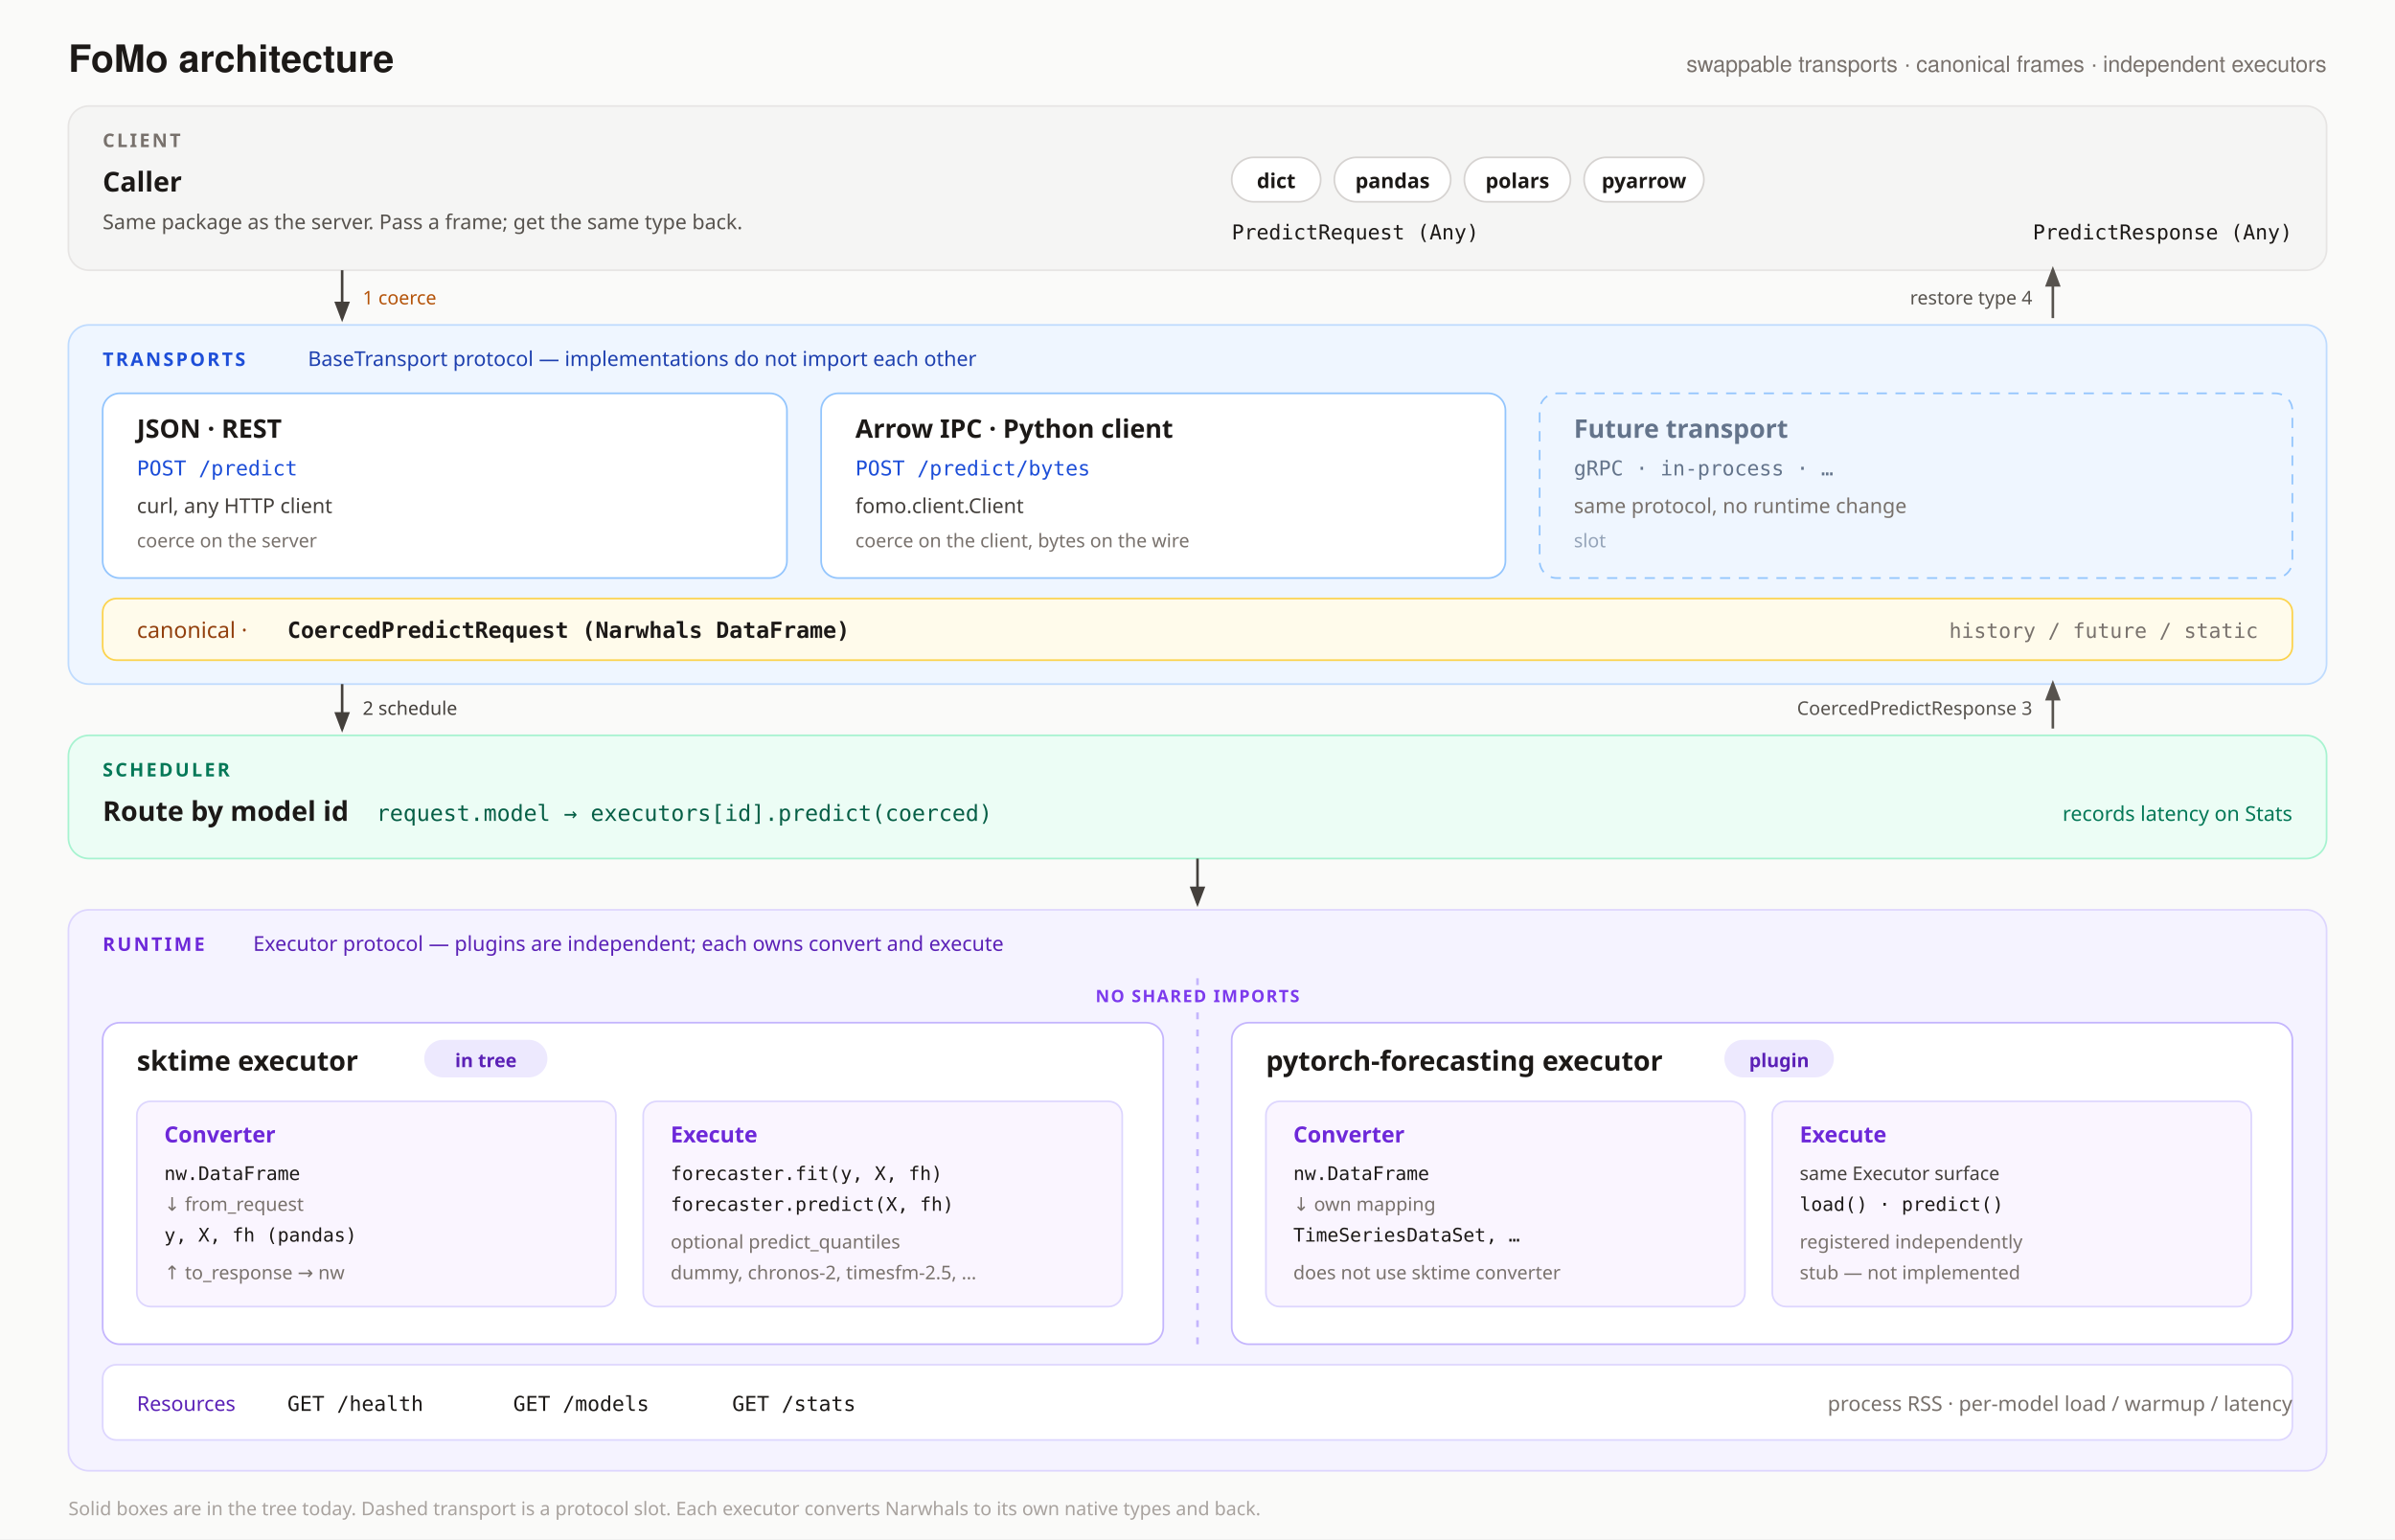
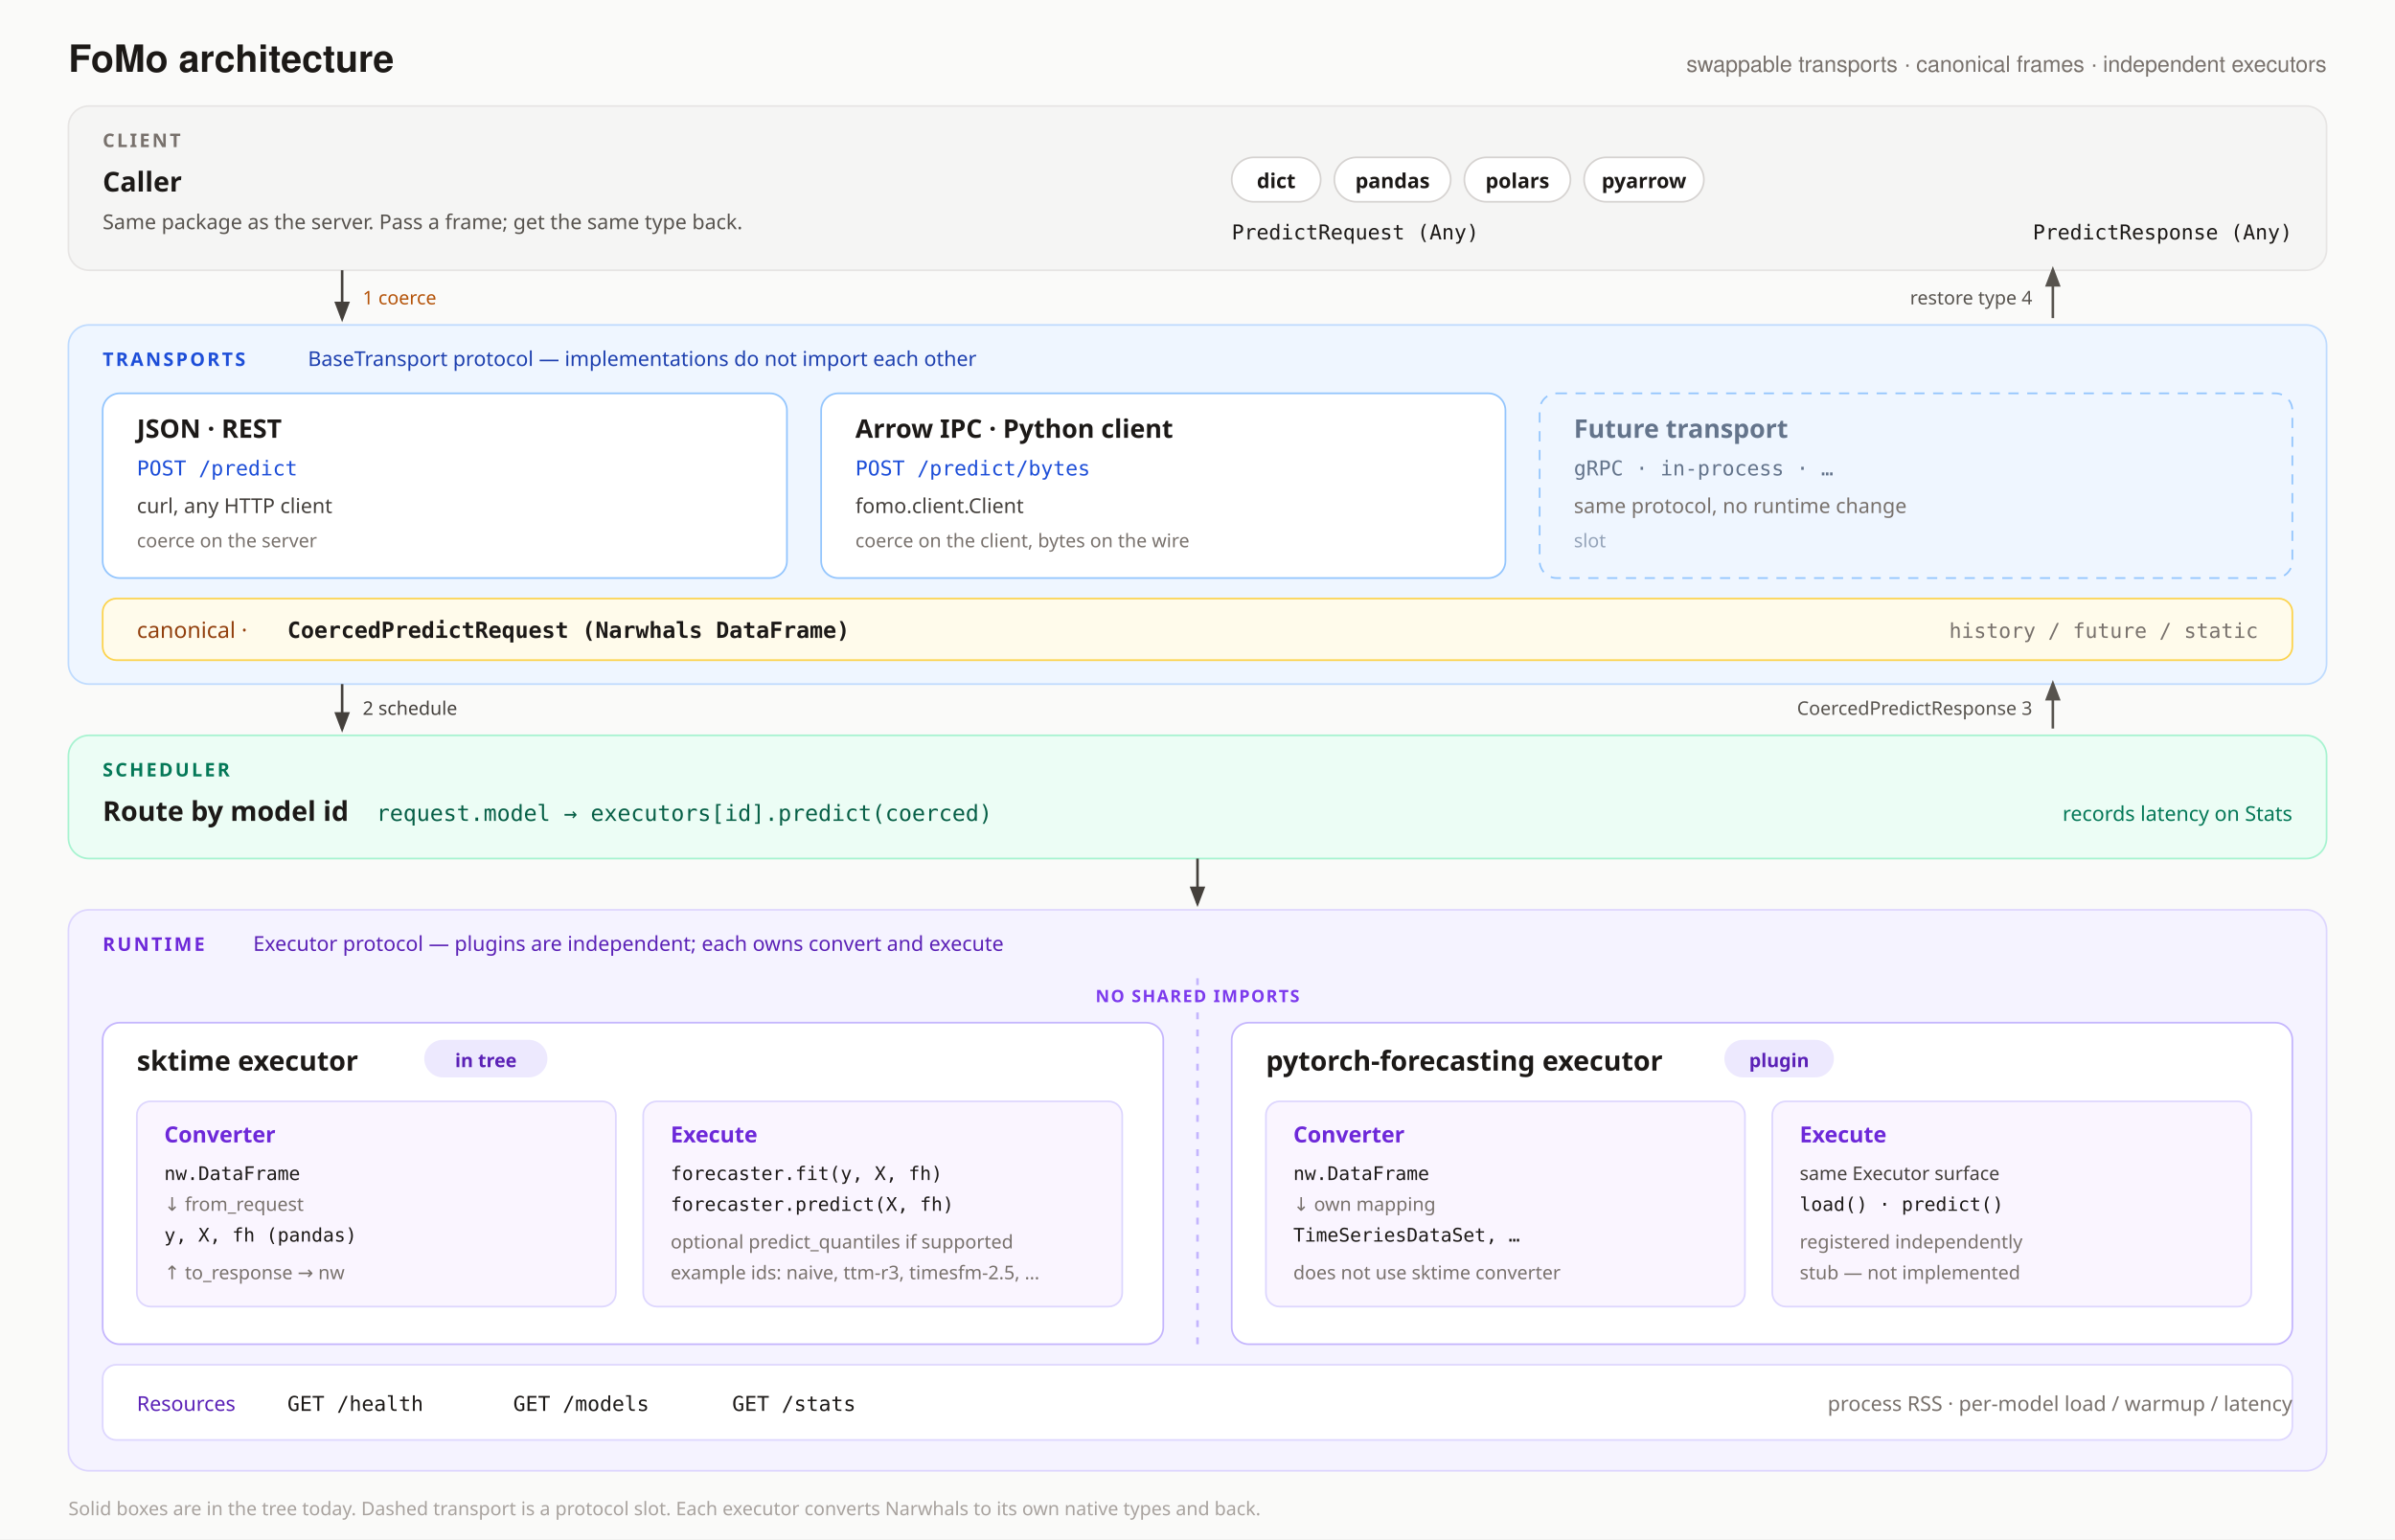
<svg xmlns="http://www.w3.org/2000/svg" viewBox="0 0 1400 900" width="1400" height="900" role="img" aria-labelledby="title desc">
  <defs>
    <marker id="arrow" viewBox="0 0 10 10" refX="8" refY="5" markerWidth="8" markerHeight="8" orient="auto-start-reverse">
      <path d="M 0 1.2 L 10 5 L 0 8.8 Z" fill="#44403C" />
    </marker>
    <marker id="arrow-accent" viewBox="0 0 10 10" refX="8" refY="5" markerWidth="8" markerHeight="8" orient="auto-start-reverse">
      <path d="M 0 1.2 L 10 5 L 0 8.8 Z" fill="#B45309" />
    </marker>
    <marker id="arrow-back" viewBox="0 0 10 10" refX="8" refY="5" markerWidth="8" markerHeight="8" orient="auto-start-reverse">
      <path d="M 0 1.2 L 10 5 L 0 8.8 Z" fill="#57534E" />
    </marker>
  </defs>
  <rect width="1400" height="900" fill="#FAFAF9" />
  <text x="40" y="42" font-family="ui-sans-serif, system-ui, -apple-system, Segoe UI, Helvetica, Arial, sans-serif" font-size="22" font-weight="700" fill="#1C1917">FoMo architecture</text>
  <text x="1360" y="42" text-anchor="end" font-family="ui-sans-serif, system-ui, -apple-system, Segoe UI, Helvetica, Arial, sans-serif" font-size="13" fill="#78716C">swappable transports · canonical frames · independent executors</text>
  <rect x="40" y="62" width="1320" height="96" rx="12" fill="#F5F5F4" stroke="#E7E5E4" />
  <text x="60" y="86" font-family="ui-sans-serif, system-ui, sans-serif" font-size="11" font-weight="600" letter-spacing="0.12em" fill="#78716C">CLIENT</text>
  <text x="60" y="112" font-family="ui-sans-serif, system-ui, sans-serif" font-size="16" font-weight="650" fill="#1C1917">Caller</text>
  <text x="60" y="134" font-family="ui-sans-serif, system-ui, sans-serif" font-size="12" fill="#57534E">Same package as the server. Pass a frame; get the same type back.</text>
  <g font-family="ui-sans-serif, system-ui, sans-serif" font-size="12" font-weight="550">
    <rect x="720" y="92" width="52" height="26" rx="13" fill="#FFFFFF" stroke="#D6D3D1" />
    <text x="746" y="110" text-anchor="middle" fill="#1C1917">dict</text>
    <rect x="780" y="92" width="68" height="26" rx="13" fill="#FFFFFF" stroke="#D6D3D1" />
    <text x="814" y="110" text-anchor="middle" fill="#1C1917">pandas</text>
    <rect x="856" y="92" width="62" height="26" rx="13" fill="#FFFFFF" stroke="#D6D3D1" />
    <text x="887" y="110" text-anchor="middle" fill="#1C1917">polars</text>
    <rect x="926" y="92" width="70" height="26" rx="13" fill="#FFFFFF" stroke="#D6D3D1" />
    <text x="961" y="110" text-anchor="middle" fill="#1C1917">pyarrow</text>
  </g>
  <text x="720" y="140" font-family="ui-monospace, SFMono-Regular, Menlo, Consolas, monospace" font-size="12" fill="#1C1917">PredictRequest (Any)</text>
  <text x="1340" y="140" text-anchor="end" font-family="ui-monospace, SFMono-Regular, Menlo, Consolas, monospace" font-size="12" fill="#1C1917">PredictResponse (Any)</text>
  <line x1="200" y1="158" x2="200" y2="186" stroke="#44403C" stroke-width="1.5" marker-end="url(#arrow)" />
  <text x="212" y="178" font-family="ui-sans-serif, system-ui, sans-serif" font-size="11" fill="#B45309">1  coerce</text>
  <line x1="1200" y1="186" x2="1200" y2="158" stroke="#57534E" stroke-width="1.5" marker-end="url(#arrow-back)" />
  <text x="1188" y="178" text-anchor="end" font-family="ui-sans-serif, system-ui, sans-serif" font-size="11" fill="#57534E">restore type  4</text>
  <rect x="40" y="190" width="1320" height="210" rx="12" fill="#EFF6FF" stroke="#BFDBFE" />
  <text x="60" y="214" font-family="ui-sans-serif, system-ui, sans-serif" font-size="11" font-weight="600" letter-spacing="0.12em" fill="#1D4ED8">TRANSPORTS</text>
  <text x="180" y="214" font-family="ui-sans-serif, system-ui, sans-serif" font-size="12" fill="#1E40AF">BaseTransport protocol — implementations do not import each other</text>
  <rect x="60" y="230" width="400" height="108" rx="10" fill="#FFFFFF" stroke="#93C5FD" />
  <text x="80" y="256" font-family="ui-sans-serif, system-ui, sans-serif" font-size="15" font-weight="650" fill="#1C1917">JSON  ·  REST</text>
  <text x="80" y="278" font-family="ui-monospace, SFMono-Regular, Menlo, Consolas, monospace" font-size="12" fill="#1D4ED8">POST /predict</text>
  <text x="80" y="300" font-family="ui-sans-serif, system-ui, sans-serif" font-size="12" fill="#44403C">curl, any HTTP client</text>
  <text x="80" y="320" font-family="ui-sans-serif, system-ui, sans-serif" font-size="11" fill="#78716C">coerce on the server</text>
  <rect x="480" y="230" width="400" height="108" rx="10" fill="#FFFFFF" stroke="#93C5FD" />
  <text x="500" y="256" font-family="ui-sans-serif, system-ui, sans-serif" font-size="15" font-weight="650" fill="#1C1917">Arrow IPC  ·  Python client</text>
  <text x="500" y="278" font-family="ui-monospace, SFMono-Regular, Menlo, Consolas, monospace" font-size="12" fill="#1D4ED8">POST /predict/bytes</text>
  <text x="500" y="300" font-family="ui-sans-serif, system-ui, sans-serif" font-size="12" fill="#44403C">fomo.client.Client</text>
  <text x="500" y="320" font-family="ui-sans-serif, system-ui, sans-serif" font-size="11" fill="#78716C">coerce on the client, bytes on the wire</text>
  <rect x="900" y="230" width="440" height="108" rx="10" fill="none" stroke="#93C5FD" stroke-dasharray="6 5" />
  <text x="920" y="256" font-family="ui-sans-serif, system-ui, sans-serif" font-size="15" font-weight="650" fill="#64748B">Future transport</text>
  <text x="920" y="278" font-family="ui-monospace, SFMono-Regular, Menlo, Consolas, monospace" font-size="12" fill="#64748B">gRPC  ·  in-process  ·  …</text>
  <text x="920" y="300" font-family="ui-sans-serif, system-ui, sans-serif" font-size="12" fill="#78716C">same protocol, no runtime change</text>
  <text x="920" y="320" font-family="ui-sans-serif, system-ui, sans-serif" font-size="11" fill="#94A3B8">slot</text>
  <rect x="60" y="350" width="1280" height="36" rx="8" fill="#FFFBEB" stroke="#FCD34D" />
  <text x="80" y="373" font-family="ui-sans-serif, system-ui, sans-serif" font-size="13" fill="#92400E">canonical  ·</text>
  <text x="168" y="373" font-family="ui-monospace, SFMono-Regular, Menlo, Consolas, monospace" font-size="13" font-weight="600" fill="#1C1917">CoercedPredictRequest  (Narwhals DataFrame)</text>
  <text x="1320" y="373" text-anchor="end" font-family="ui-monospace, SFMono-Regular, Menlo, Consolas, monospace" font-size="12" fill="#78716C">history / future / static</text>
  <line x1="200" y1="400" x2="200" y2="426" stroke="#44403C" stroke-width="1.5" marker-end="url(#arrow)" />
  <text x="212" y="418" font-family="ui-sans-serif, system-ui, sans-serif" font-size="11" fill="#44403C">2  schedule</text>
  <line x1="1200" y1="426" x2="1200" y2="400" stroke="#57534E" stroke-width="1.5" marker-end="url(#arrow-back)" />
  <text x="1188" y="418" text-anchor="end" font-family="ui-sans-serif, system-ui, sans-serif" font-size="11" fill="#57534E">CoercedPredictResponse  3</text>
  <rect x="40" y="430" width="1320" height="72" rx="12" fill="#ECFDF5" stroke="#A7F3D0" />
  <text x="60" y="454" font-family="ui-sans-serif, system-ui, sans-serif" font-size="11" font-weight="600" letter-spacing="0.12em" fill="#047857">SCHEDULER</text>
  <text x="60" y="480" font-family="ui-sans-serif, system-ui, sans-serif" font-size="16" font-weight="650" fill="#1C1917">Route by model id</text>
  <text x="220" y="480" font-family="ui-monospace, SFMono-Regular, Menlo, Consolas, monospace" font-size="13" fill="#065F46">request.model  →  executors[id].predict(coerced)</text>
  <text x="1340" y="480" text-anchor="end" font-family="ui-sans-serif, system-ui, sans-serif" font-size="12" fill="#047857">records latency on Stats</text>
  <line x1="700" y1="502" x2="700" y2="528" stroke="#44403C" stroke-width="1.5" marker-end="url(#arrow)" />
  <rect x="40" y="532" width="1320" height="328" rx="12" fill="#F5F3FF" stroke="#DDD6FE" />
  <text x="60" y="556" font-family="ui-sans-serif, system-ui, sans-serif" font-size="11" font-weight="600" letter-spacing="0.12em" fill="#6D28D9">RUNTIME</text>
  <text x="148" y="556" font-family="ui-sans-serif, system-ui, sans-serif" font-size="12" fill="#5B21B6">Executor protocol — plugins are independent; each owns convert and execute</text>
  <line x1="700" y1="572" x2="700" y2="792" stroke="#C4B5FD" stroke-width="1.5" stroke-dasharray="4 6" />
  <text x="700" y="586" text-anchor="middle" font-family="ui-sans-serif, system-ui, sans-serif" font-size="10" font-weight="600" letter-spacing="0.08em" fill="#7C3AED">NO SHARED IMPORTS</text>
  <rect x="60" y="598" width="620" height="188" rx="10" fill="#FFFFFF" stroke="#C4B5FD" />
  <text x="80" y="626" font-family="ui-sans-serif, system-ui, sans-serif" font-size="16" font-weight="650" fill="#1C1917">sktime executor</text>
  <rect x="248" y="608" width="72" height="22" rx="11" fill="#EDE9FE" />
  <text x="284" y="624" text-anchor="middle" font-family="ui-sans-serif, system-ui, sans-serif" font-size="11" font-weight="600" fill="#5B21B6">in tree</text>
  <rect x="80" y="644" width="280" height="120" rx="8" fill="#FAF5FF" stroke="#DDD6FE" />
  <text x="96" y="668" font-family="ui-sans-serif, system-ui, sans-serif" font-size="13" font-weight="650" fill="#6D28D9">Converter</text>
  <text x="96" y="690" font-family="ui-monospace, SFMono-Regular, Menlo, Consolas, monospace" font-size="11" fill="#1C1917">nw.DataFrame</text>
  <text x="96" y="708" font-family="ui-sans-serif, system-ui, sans-serif" font-size="11" fill="#78716C">↓  from_request</text>
  <text x="96" y="726" font-family="ui-monospace, SFMono-Regular, Menlo, Consolas, monospace" font-size="11" fill="#1C1917">y, X, fh  (pandas)</text>
  <text x="96" y="748" font-family="ui-sans-serif, system-ui, sans-serif" font-size="11" fill="#78716C">↑  to_response  →  nw</text>
  <rect x="376" y="644" width="280" height="120" rx="8" fill="#FAF5FF" stroke="#DDD6FE" />
  <text x="392" y="668" font-family="ui-sans-serif, system-ui, sans-serif" font-size="13" font-weight="650" fill="#6D28D9">Execute</text>
  <text x="392" y="690" font-family="ui-monospace, SFMono-Regular, Menlo, Consolas, monospace" font-size="11" fill="#1C1917">forecaster.fit(y, X, fh)</text>
  <text x="392" y="708" font-family="ui-monospace, SFMono-Regular, Menlo, Consolas, monospace" font-size="11" fill="#1C1917">forecaster.predict(X, fh)</text>
-   <text x="392" y="730" font-family="ui-sans-serif, system-ui, sans-serif" font-size="11" fill="#78716C">optional predict_quantiles</text>
-   <text x="392" y="748" font-family="ui-sans-serif, system-ui, sans-serif" font-size="11" fill="#78716C">dummy, chronos-2, timesfm-2.5, …</text>
+   <text x="392" y="730" font-family="ui-sans-serif, system-ui, sans-serif" font-size="11" fill="#78716C">optional predict_quantiles if supported</text>
+   <text x="392" y="748" font-family="ui-sans-serif, system-ui, sans-serif" font-size="11" fill="#78716C">example ids: naive, ttm-r3, timesfm-2.5, …</text>
  <rect x="720" y="598" width="620" height="188" rx="10" fill="#FFFFFF" stroke="#C4B5FD" />
  <text x="740" y="626" font-family="ui-sans-serif, system-ui, sans-serif" font-size="16" font-weight="650" fill="#1C1917">pytorch-forecasting executor</text>
  <rect x="1008" y="608" width="64" height="22" rx="11" fill="#EDE9FE" />
  <text x="1040" y="624" text-anchor="middle" font-family="ui-sans-serif, system-ui, sans-serif" font-size="11" font-weight="600" fill="#5B21B6">plugin</text>
  <rect x="740" y="644" width="280" height="120" rx="8" fill="#FAF5FF" stroke="#DDD6FE" />
  <text x="756" y="668" font-family="ui-sans-serif, system-ui, sans-serif" font-size="13" font-weight="650" fill="#6D28D9">Converter</text>
  <text x="756" y="690" font-family="ui-monospace, SFMono-Regular, Menlo, Consolas, monospace" font-size="11" fill="#1C1917">nw.DataFrame</text>
  <text x="756" y="708" font-family="ui-sans-serif, system-ui, sans-serif" font-size="11" fill="#78716C">↓  own mapping</text>
  <text x="756" y="726" font-family="ui-monospace, SFMono-Regular, Menlo, Consolas, monospace" font-size="11" fill="#1C1917">TimeSeriesDataSet, …</text>
  <text x="756" y="748" font-family="ui-sans-serif, system-ui, sans-serif" font-size="11" fill="#78716C">does not use sktime converter</text>
  <rect x="1036" y="644" width="280" height="120" rx="8" fill="#FAF5FF" stroke="#DDD6FE" />
  <text x="1052" y="668" font-family="ui-sans-serif, system-ui, sans-serif" font-size="13" font-weight="650" fill="#6D28D9">Execute</text>
  <text x="1052" y="690" font-family="ui-sans-serif, system-ui, sans-serif" font-size="11" fill="#44403C">same Executor surface</text>
  <text x="1052" y="708" font-family="ui-monospace, SFMono-Regular, Menlo, Consolas, monospace" font-size="11" fill="#1C1917">load() · predict()</text>
  <text x="1052" y="730" font-family="ui-sans-serif, system-ui, sans-serif" font-size="11" fill="#78716C">registered independently</text>
  <text x="1052" y="748" font-family="ui-sans-serif, system-ui, sans-serif" font-size="11" fill="#78716C">stub — not implemented</text>
  <rect x="60" y="798" width="1280" height="44" rx="8" fill="#FFFFFF" stroke="#DDD6FE" />
  <text x="80" y="825" font-family="ui-sans-serif, system-ui, sans-serif" font-size="12" fill="#5B21B6">Resources</text>
  <text x="168" y="825" font-family="ui-monospace, SFMono-Regular, Menlo, Consolas, monospace" font-size="12" fill="#1C1917">GET /health</text>
  <text x="300" y="825" font-family="ui-monospace, SFMono-Regular, Menlo, Consolas, monospace" font-size="12" fill="#1C1917">GET /models</text>
  <text x="428" y="825" font-family="ui-monospace, SFMono-Regular, Menlo, Consolas, monospace" font-size="12" fill="#1C1917">GET /stats</text>
  <text x="1340" y="825" text-anchor="end" font-family="ui-sans-serif, system-ui, sans-serif" font-size="12" fill="#78716C">process RSS · per-model load / warmup / latency</text>
  <text x="40" y="886" font-family="ui-sans-serif, system-ui, sans-serif" font-size="11" fill="#A8A29E">Solid boxes are in the tree today. Dashed transport is a protocol slot. Each executor converts Narwhals to its own native types and back.</text>
</svg>
